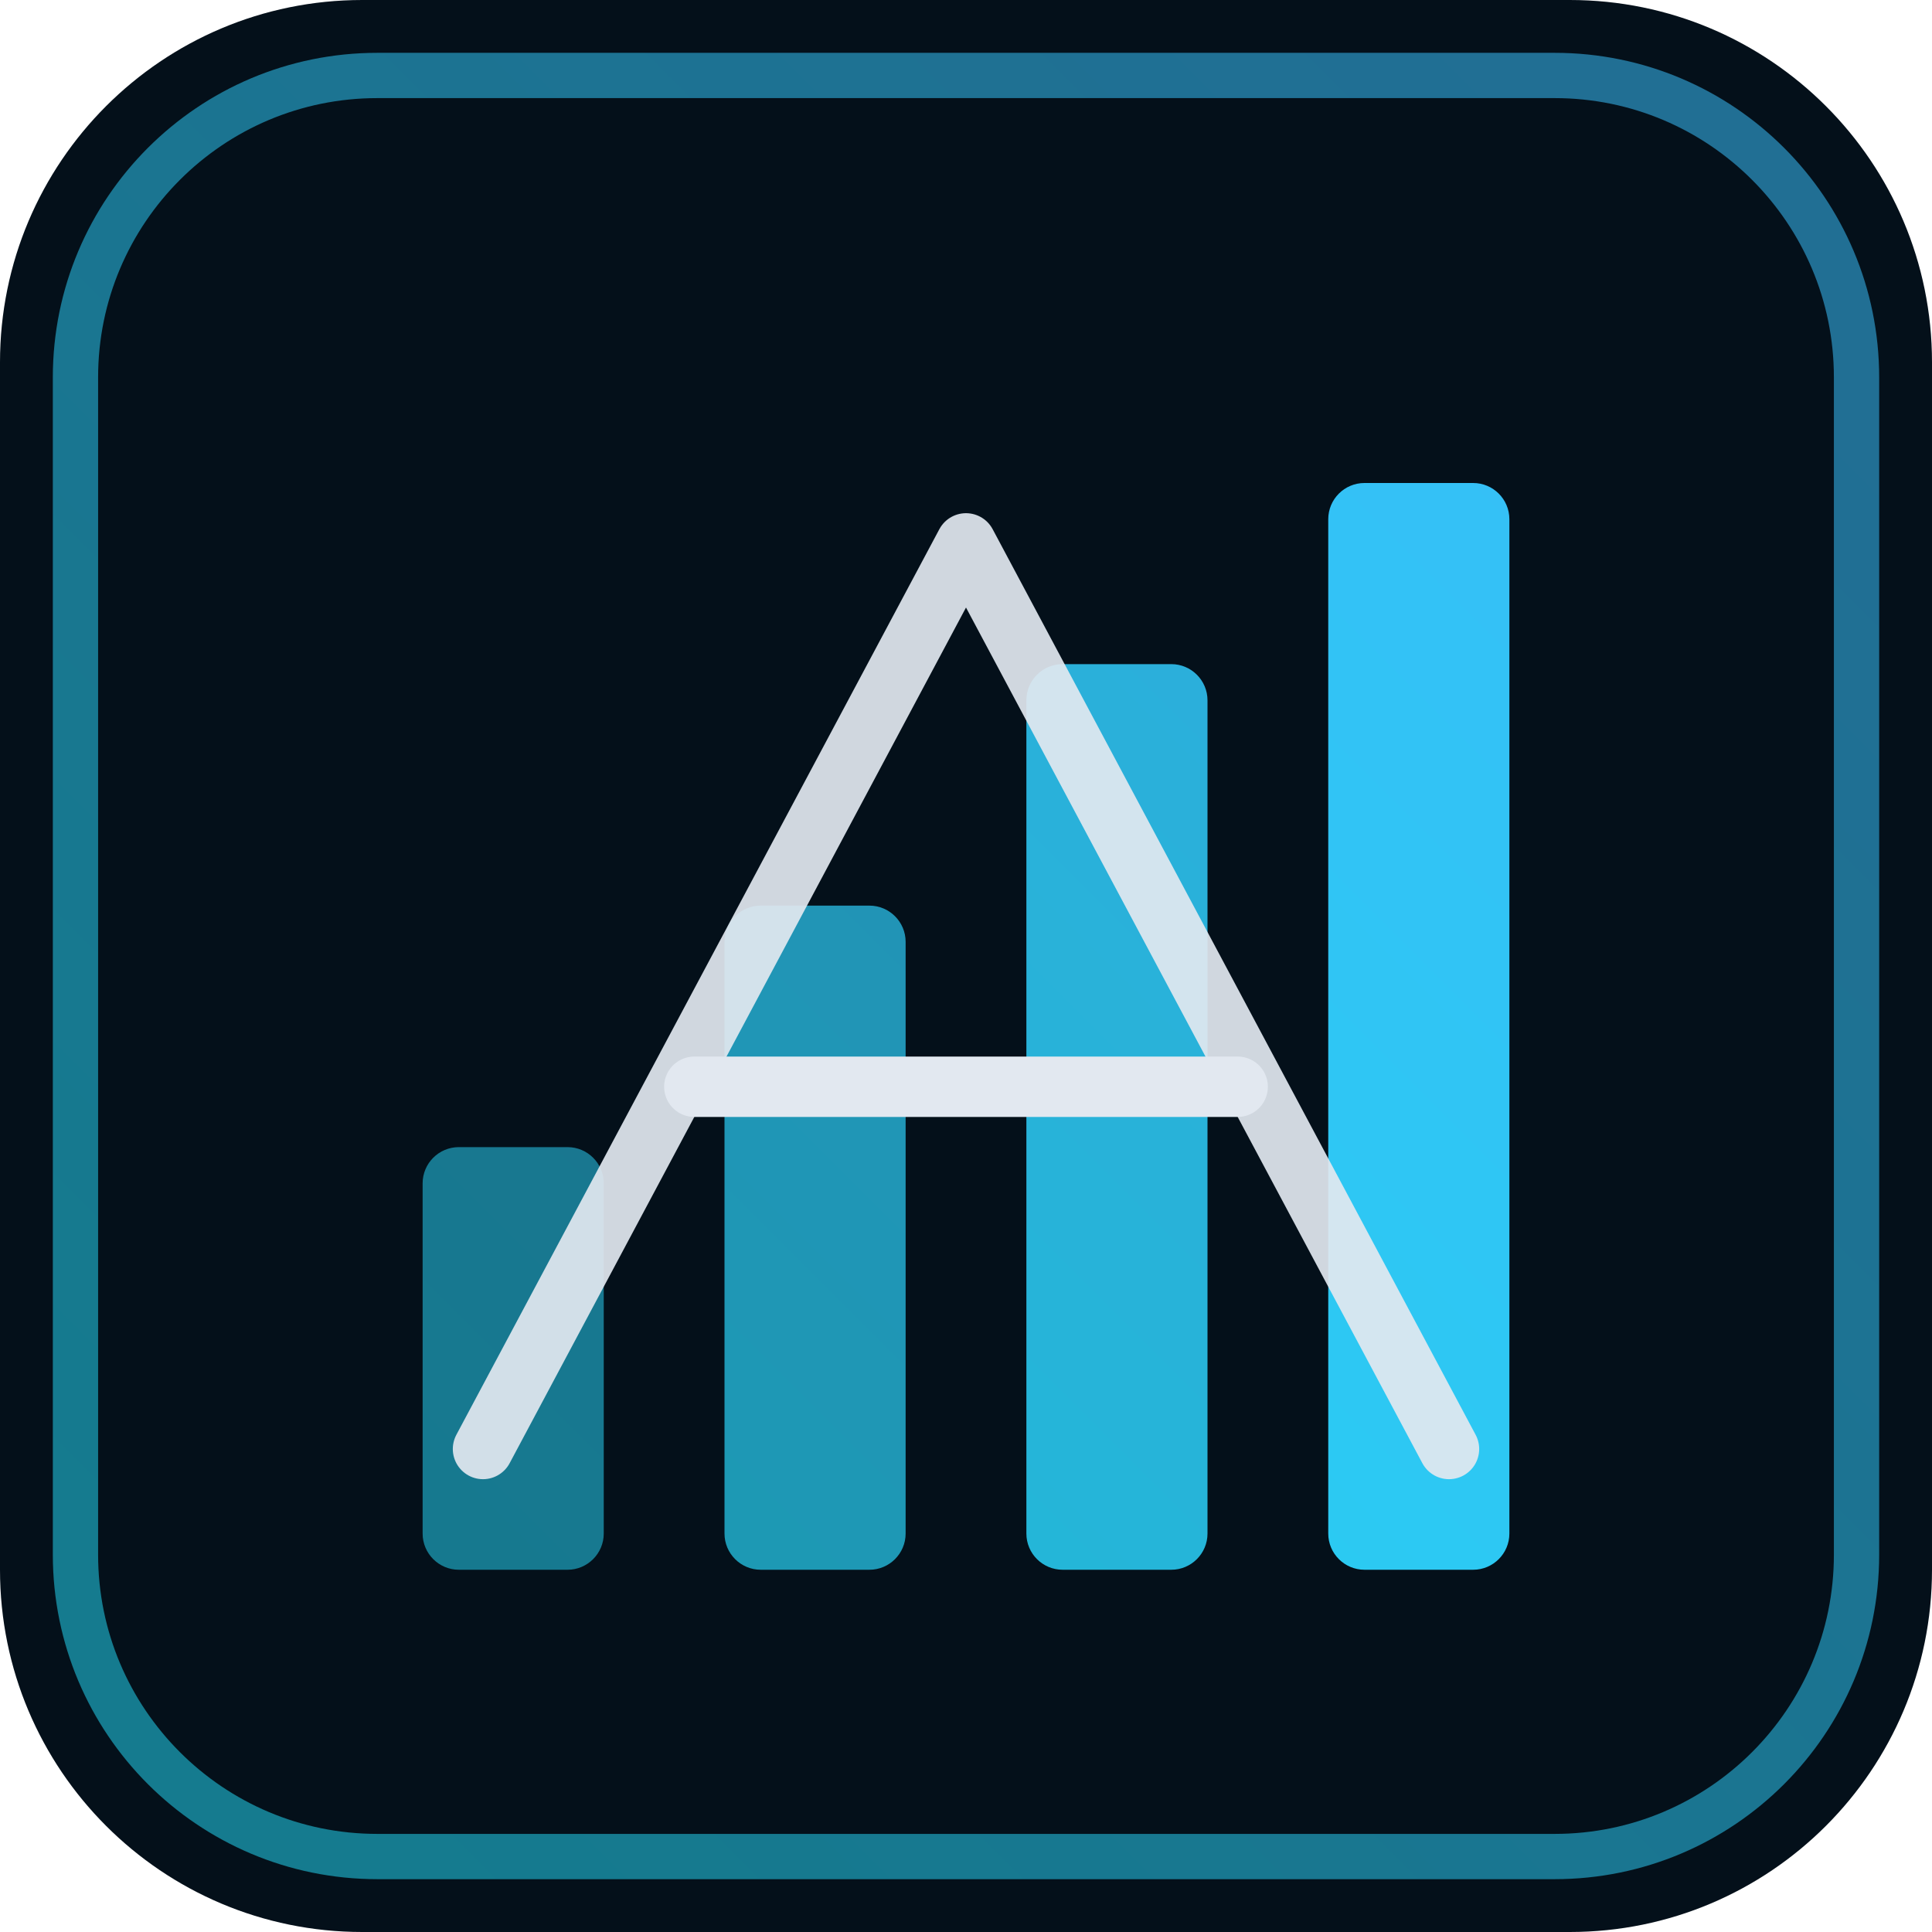
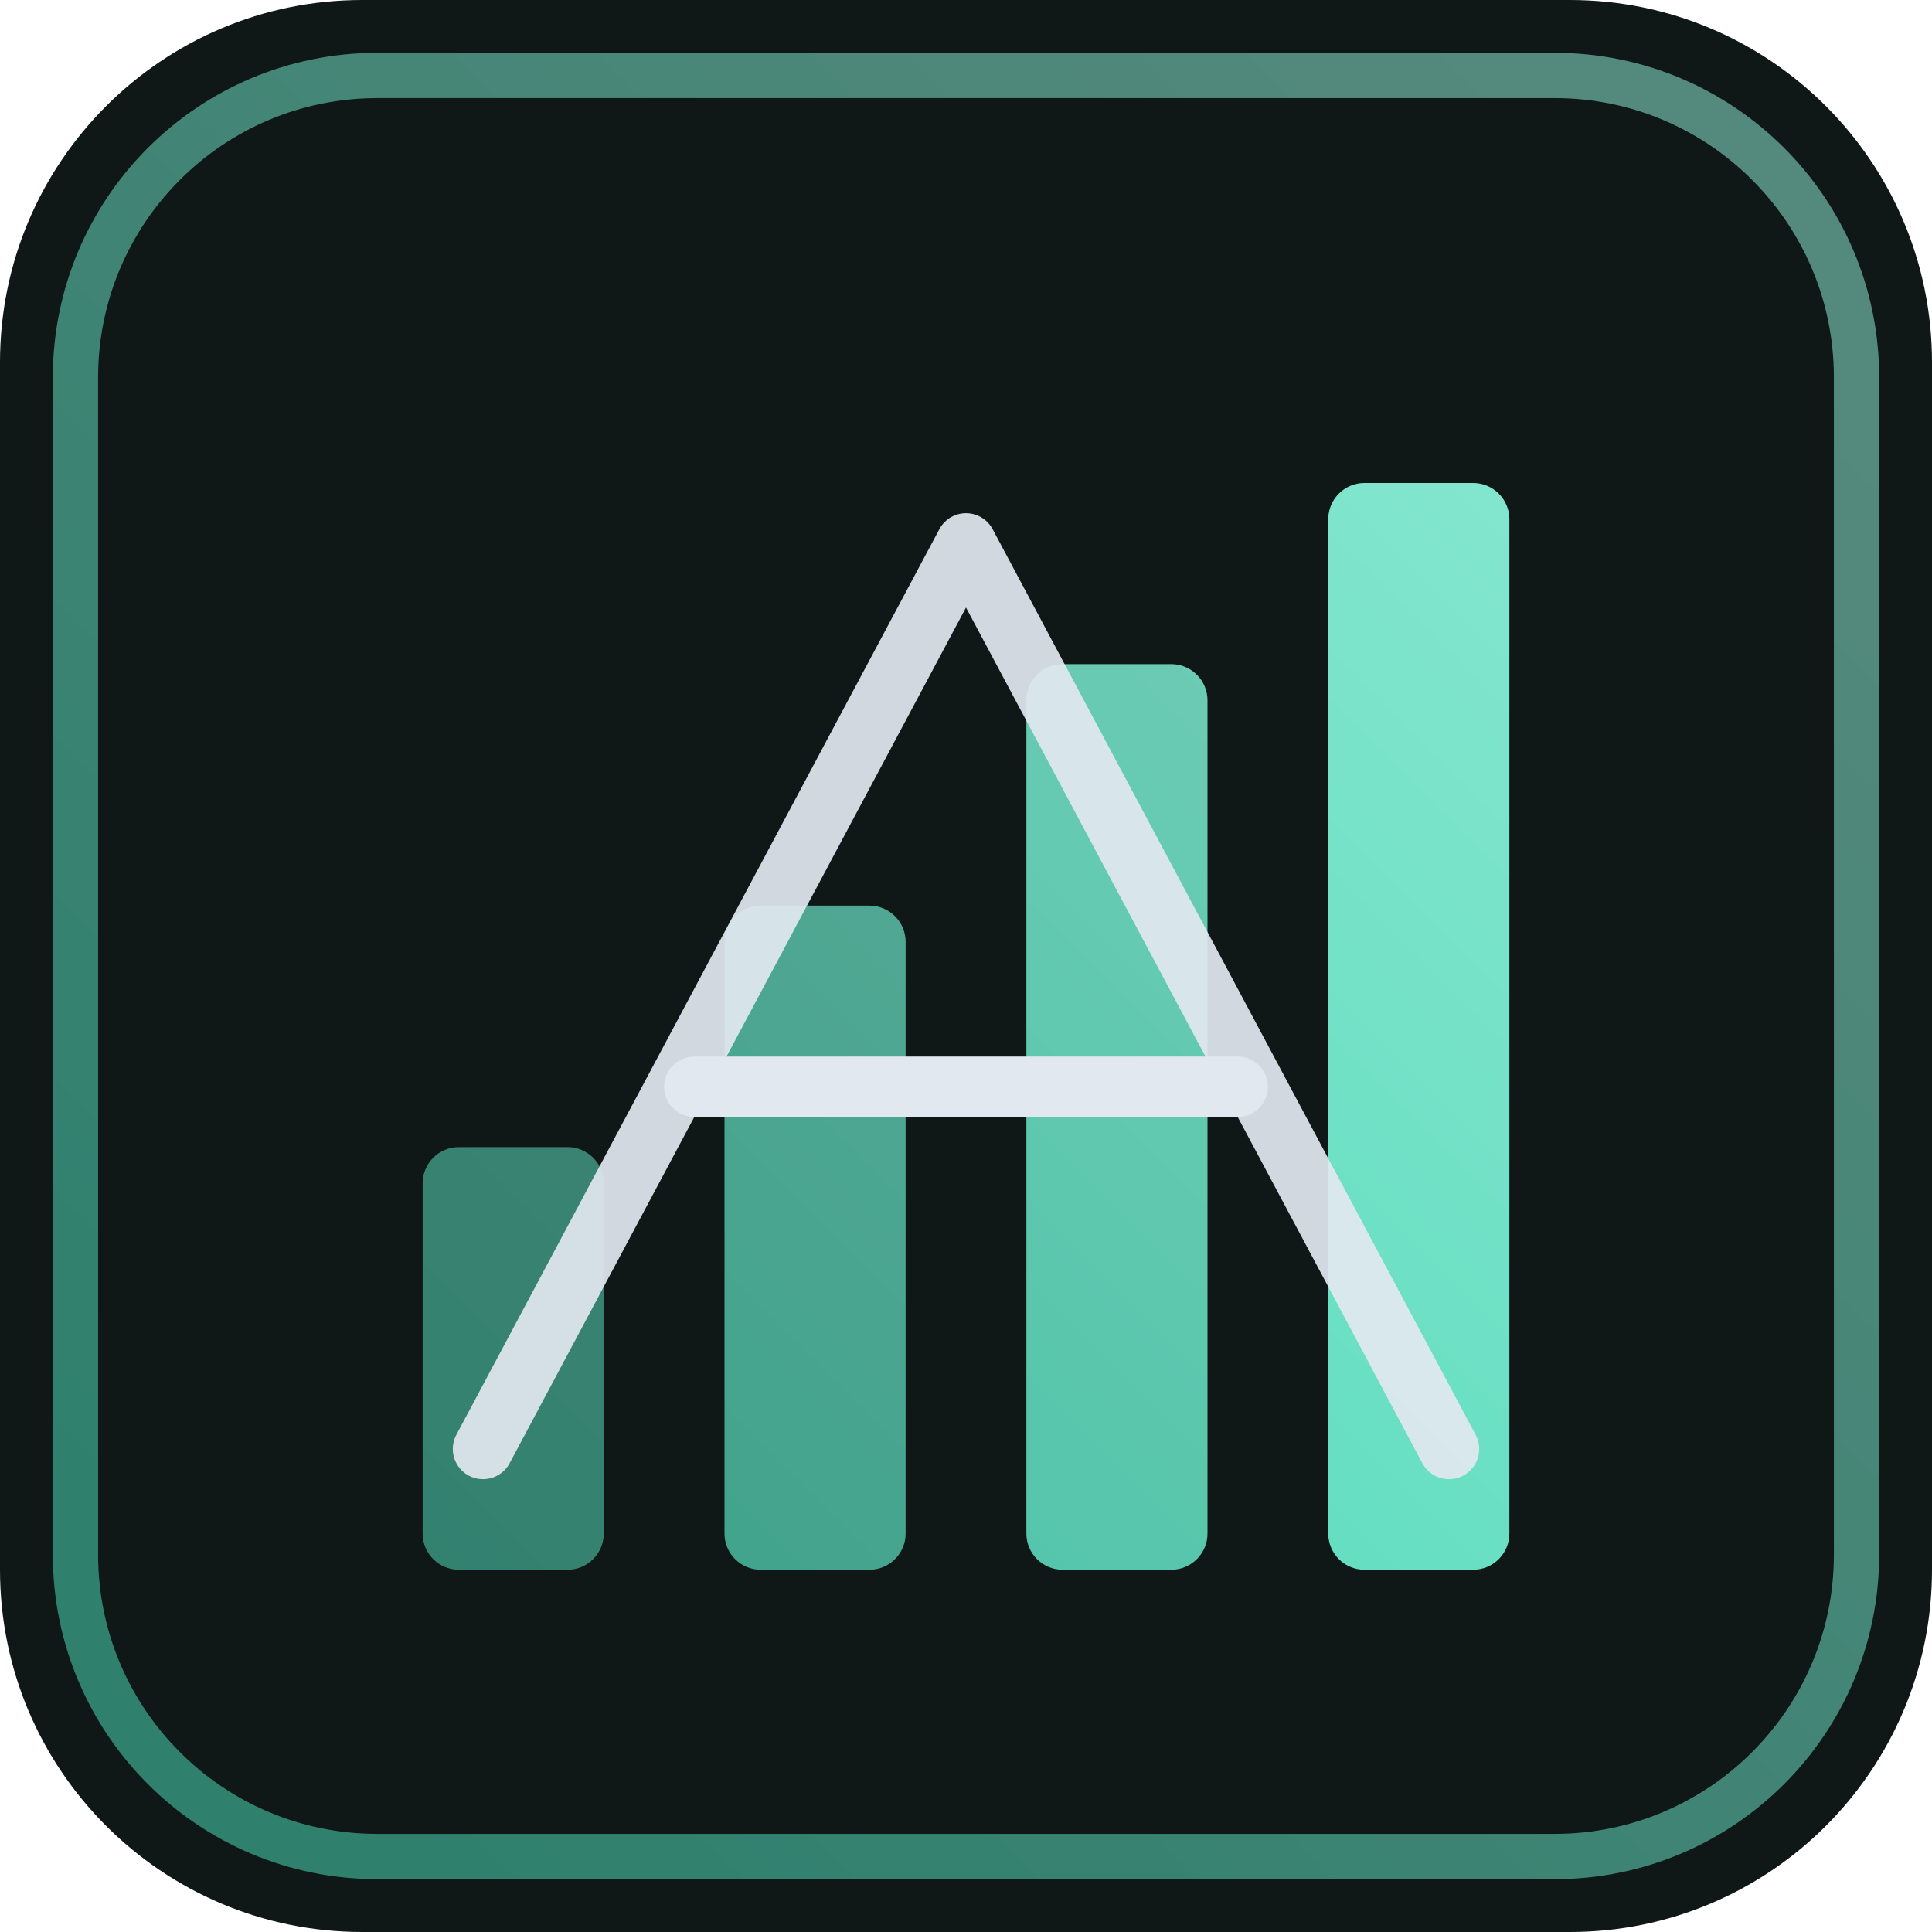
<svg xmlns="http://www.w3.org/2000/svg" viewBox="0 0 64 64" role="img" aria-label="Alphix">
  <defs>
    <linearGradient id="alphix-g" x1="8" y1="56" x2="56" y2="8" gradientUnits="userSpaceOnUse">
-       <stop stop-color="#22d3ee" />
-       <stop offset="1" stop-color="#38bdf8" />
+       <stop stop-color="#48d7b5" />
+       <stop offset="1" stop-color="#8de8d2" />
    </linearGradient>
  </defs>
-   <rect width="64" height="64" rx="12" fill="#04101a" />
+   <rect width="64" height="64" rx="12" fill="#101717" />
  <rect x="2.5" y="2.5" width="59" height="59" rx="10" fill="none" stroke="url(#alphix-g)" stroke-width="1.5" opacity="0.55" />
  <g fill="url(#alphix-g)">
    <rect class="alphix-bar" x="14" y="38" width="6" height="14" rx="1.2" opacity="0.55" />
    <rect class="alphix-bar" x="24" y="30" width="6" height="22" rx="1.2" opacity="0.72" />
    <rect class="alphix-bar" x="34" y="22" width="6" height="30" rx="1.2" opacity="0.88" />
    <rect class="alphix-bar" x="44" y="16" width="6" height="36" rx="1.2" />
  </g>
  <path d="M16 48 L32 18 L48 48" fill="none" stroke="#e2e8f0" stroke-width="2" stroke-linecap="round" stroke-linejoin="round" opacity="0.92" />
  <line x1="23" y1="36" x2="41" y2="36" stroke="#e2e8f0" stroke-width="2" stroke-linecap="round" />
</svg>
